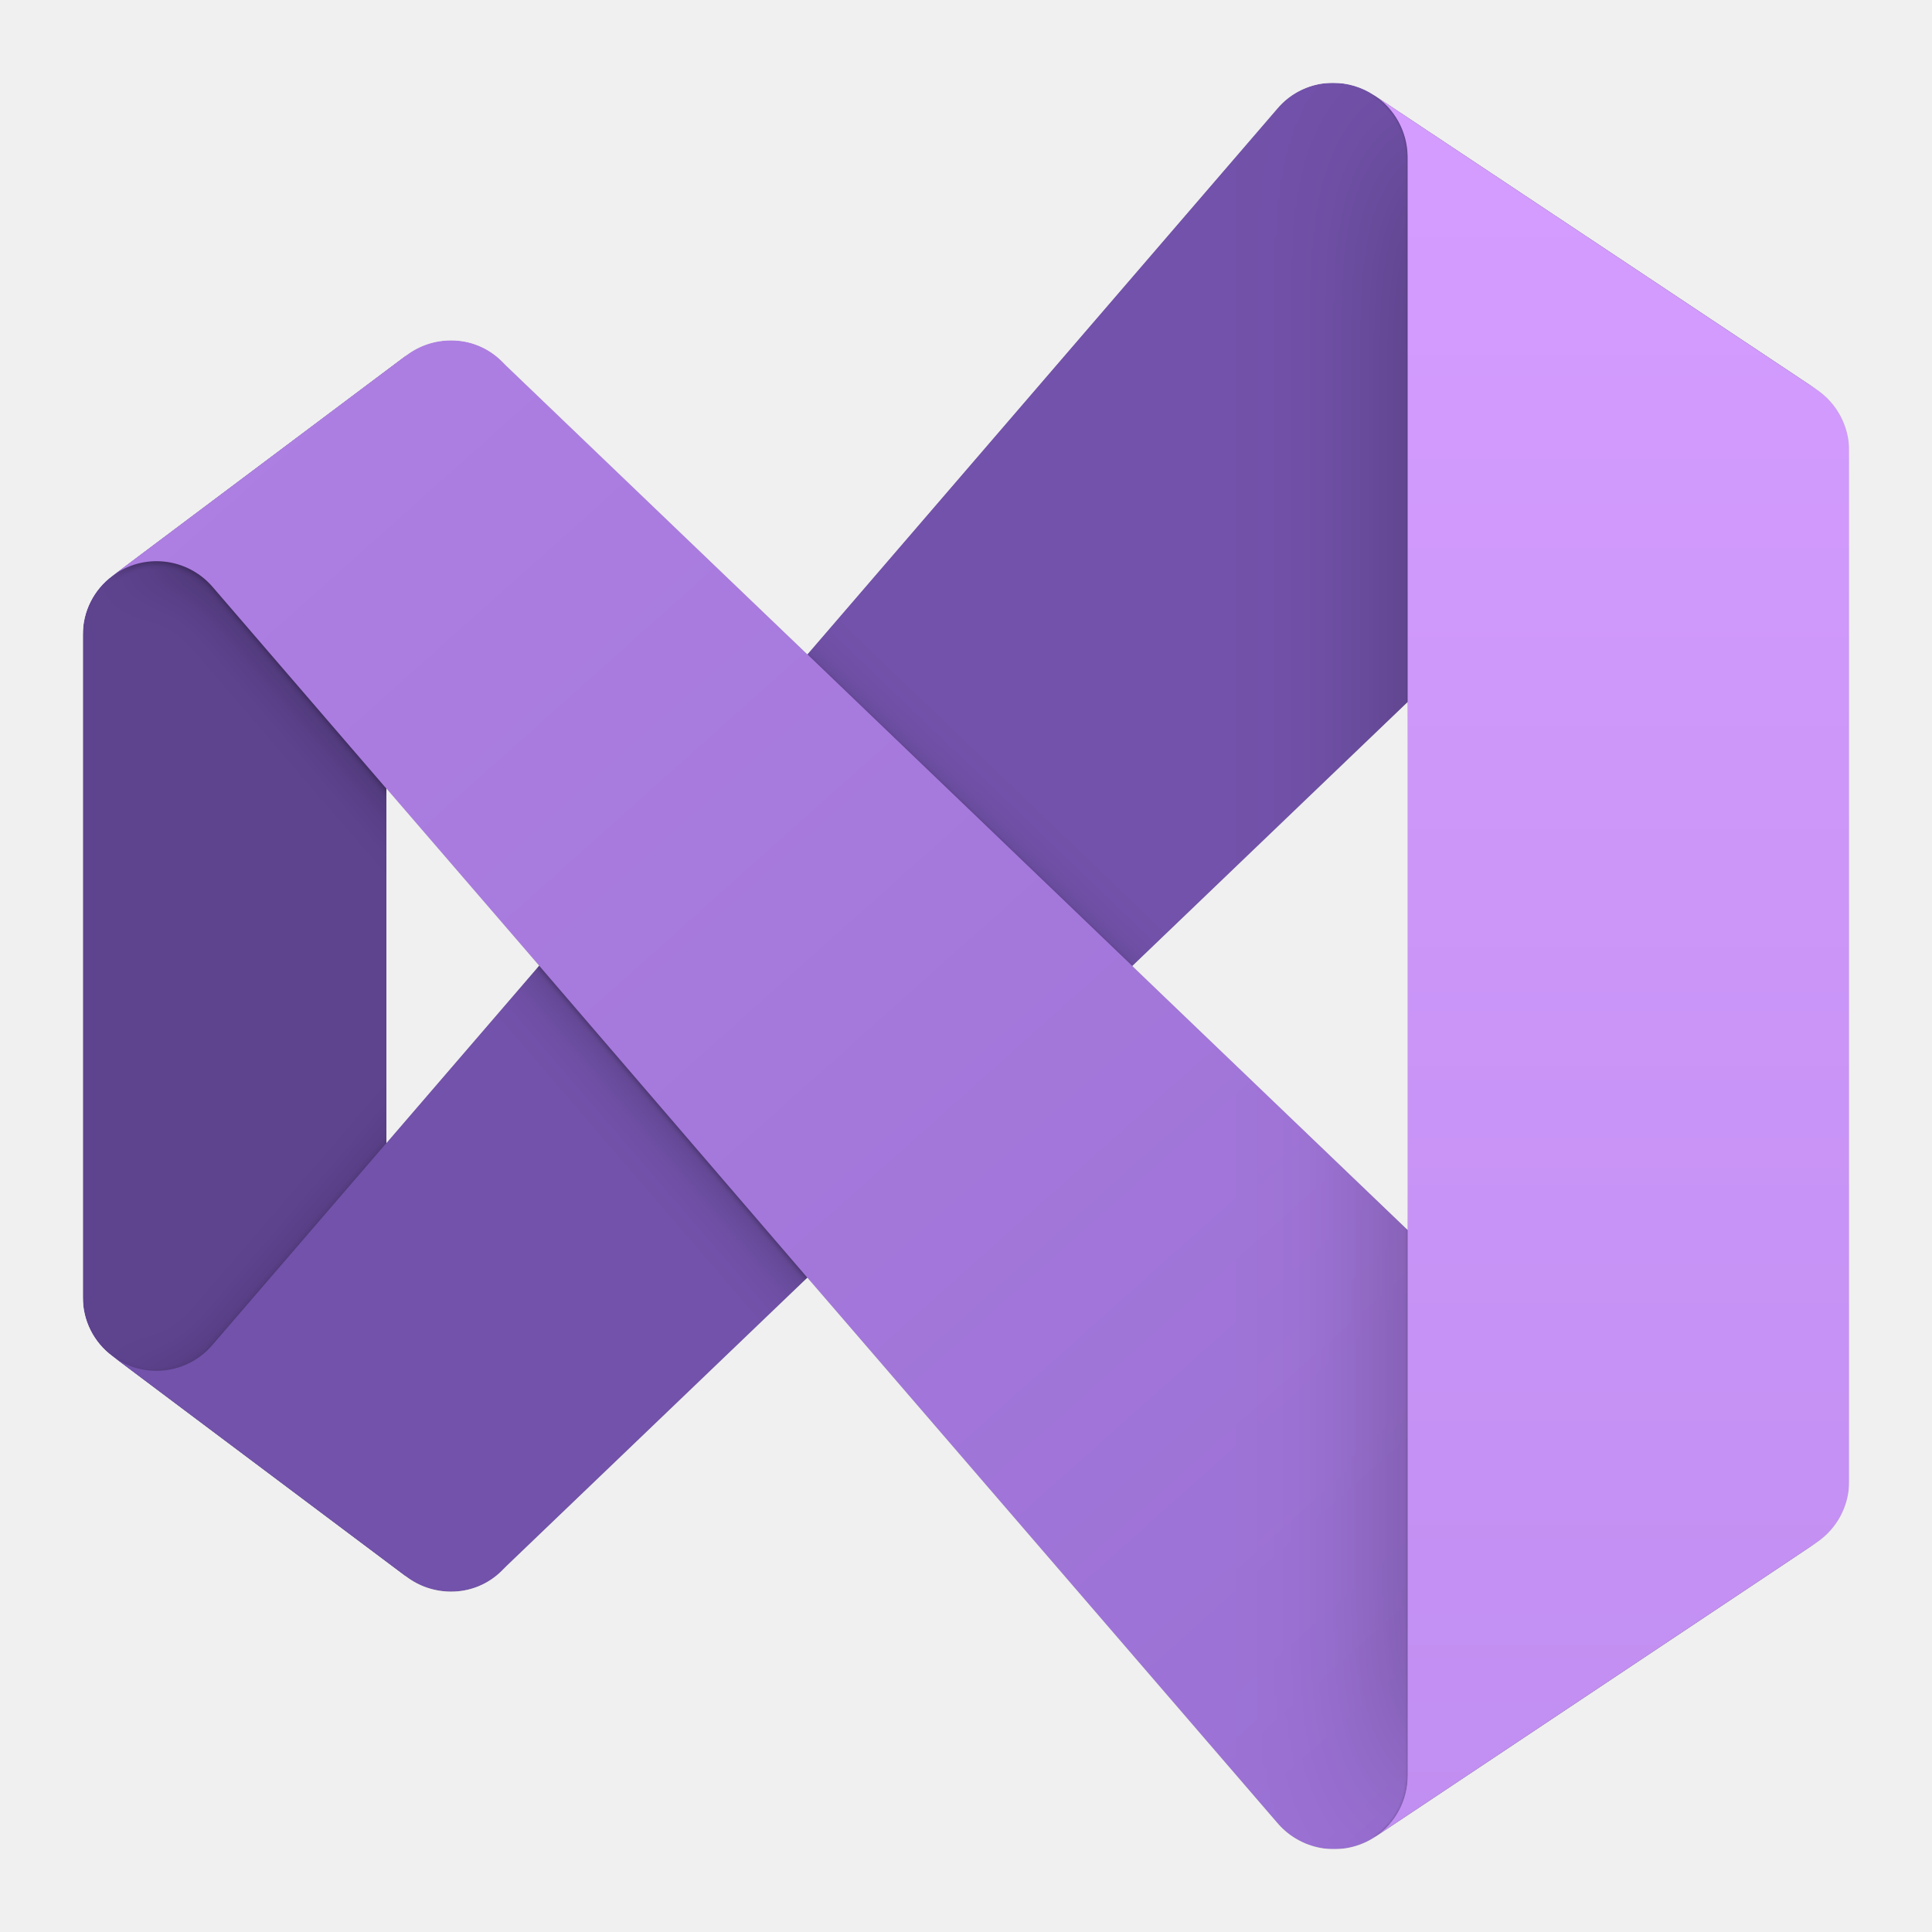
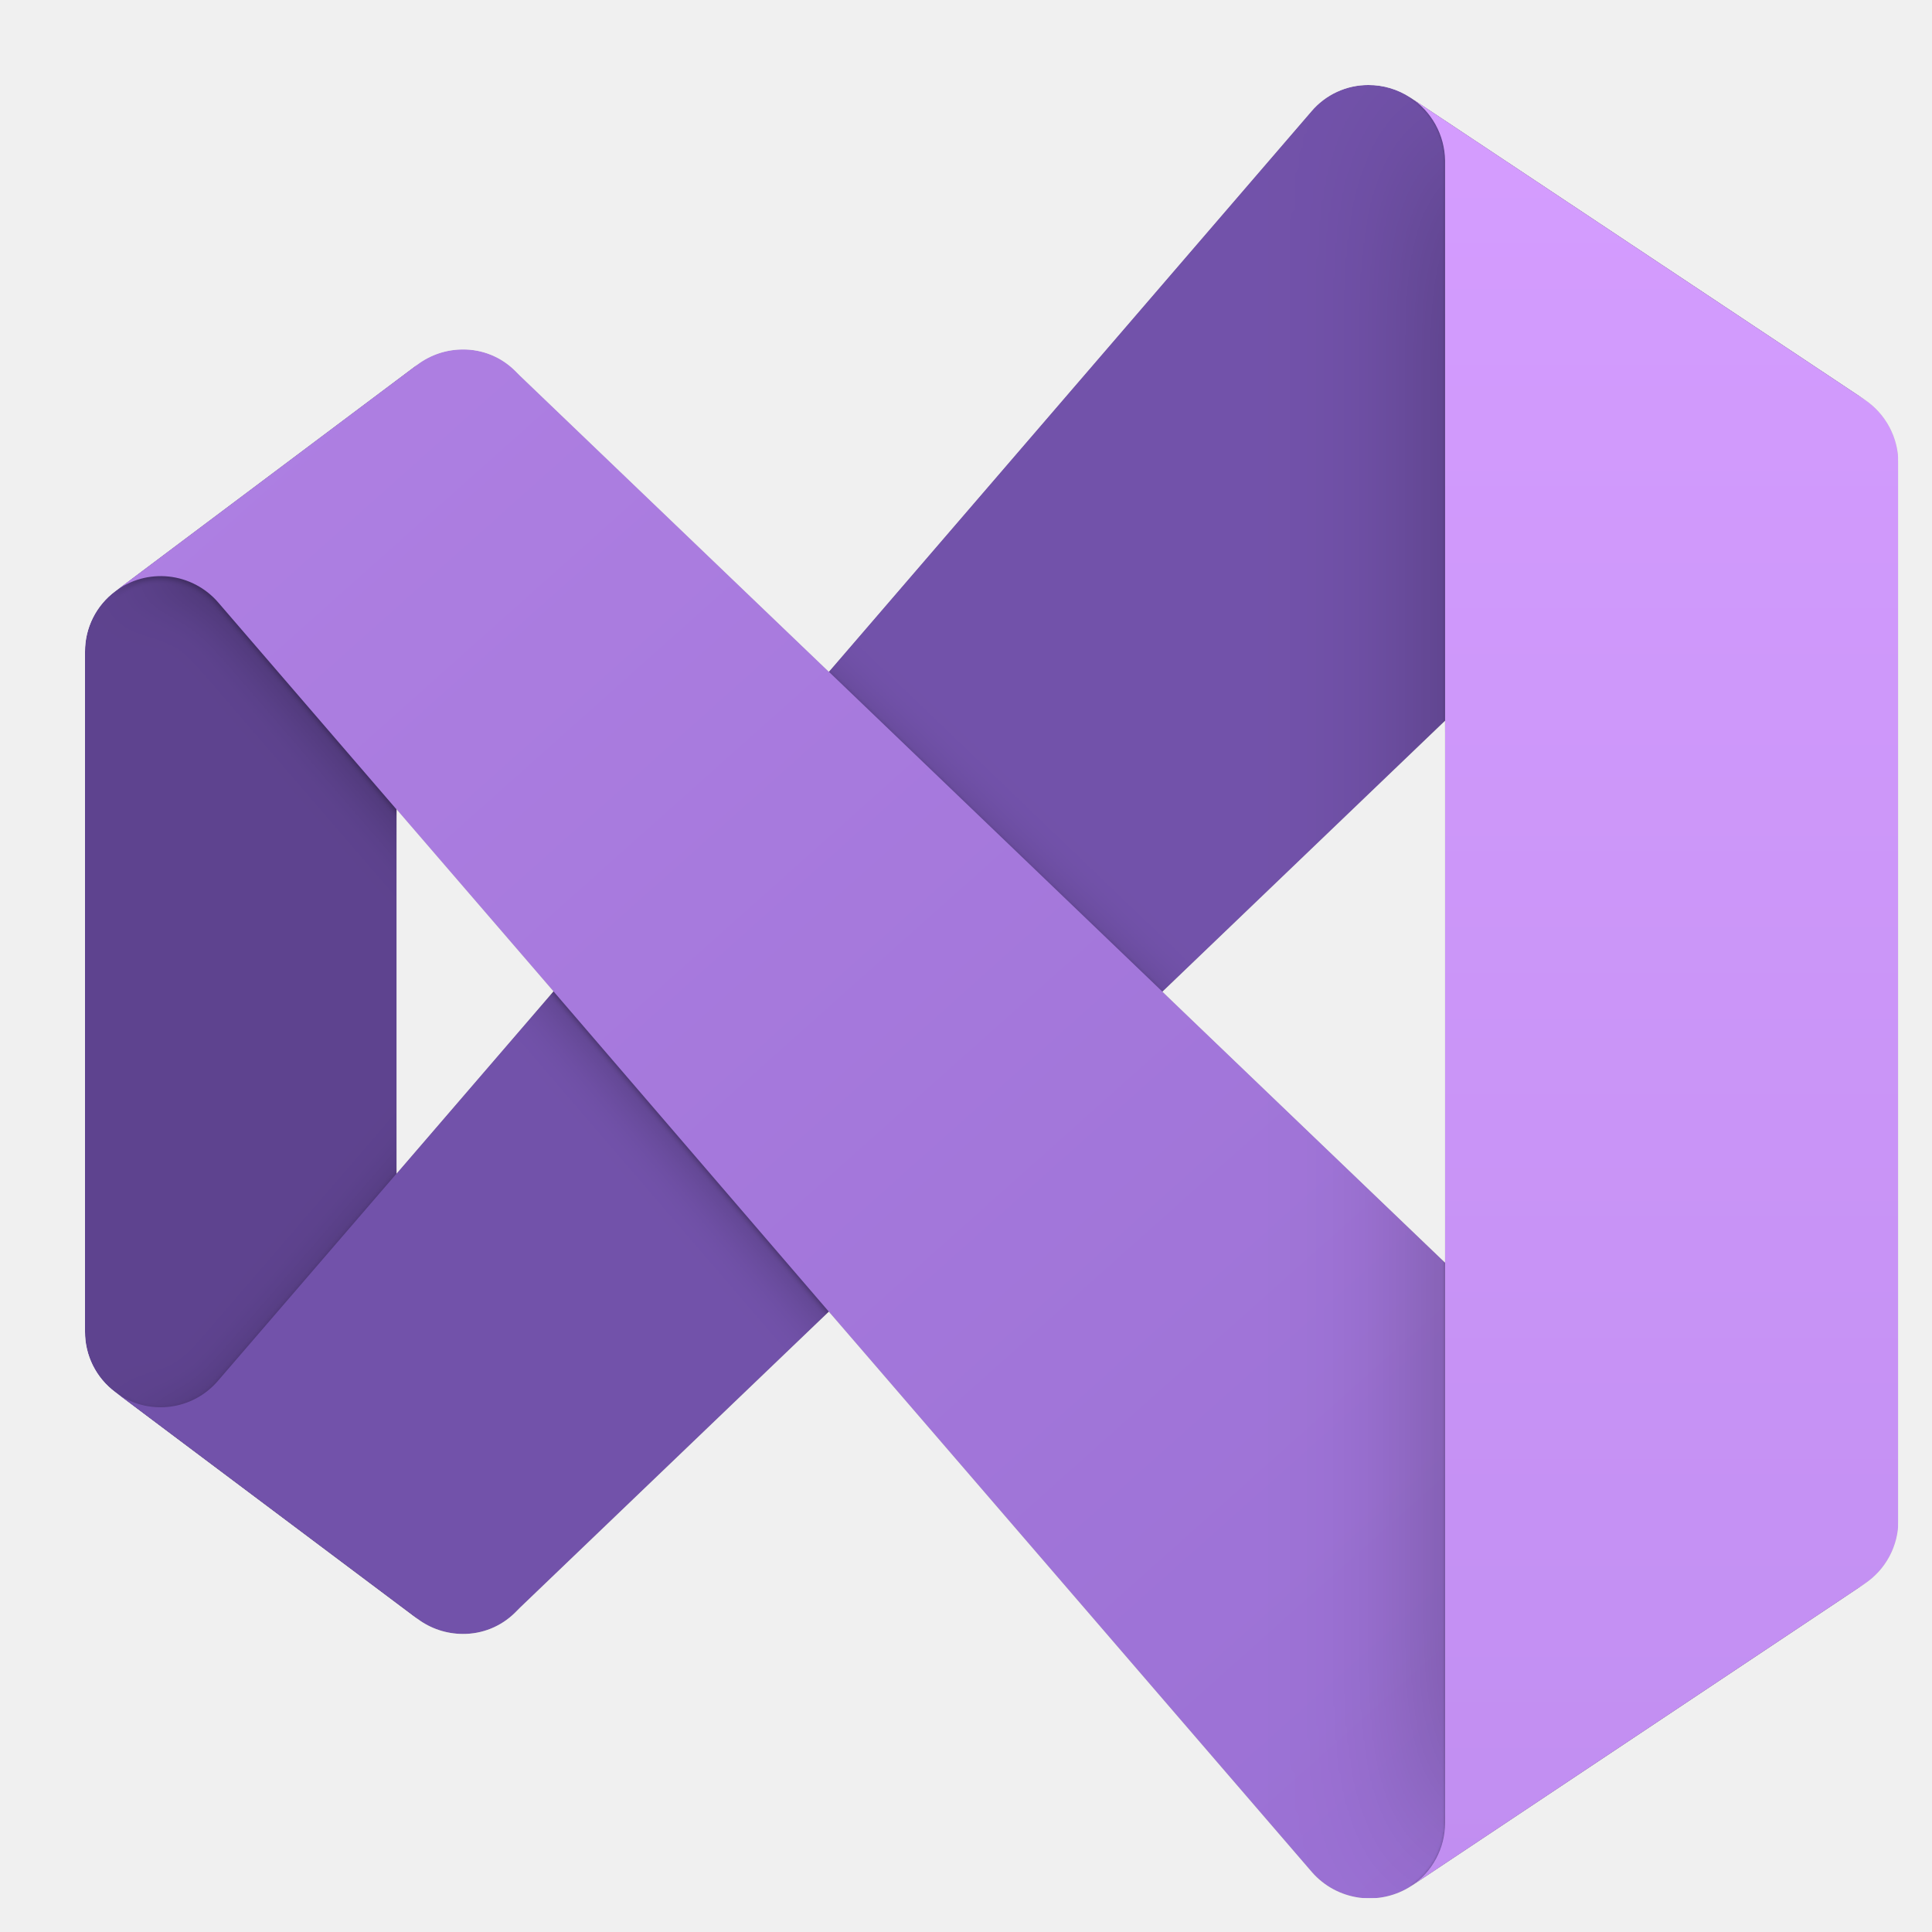
- <svg xmlns="http://www.w3.org/2000/svg" width="193" height="193" viewBox="0 0 193 193" fill="none">
+ <svg xmlns="http://www.w3.org/2000/svg" viewBox="0 0 188 188" fill="none">
  <g clip-path="url(#clip0)">
    <g clip-path="url(#clip1)">
      <mask id="mask0" style="mask-type:alpha" maskUnits="userSpaceOnUse" x="8" y="8" width="177" height="177">
        <path d="M40.621 157.524L11.213 135.467C10.296 134.786 9.552 133.899 9.041 132.877C8.53 131.855 8.267 130.728 8.272 129.586V63.414C8.267 62.272 8.53 61.145 9.041 60.123C9.552 59.102 10.296 58.215 11.213 57.533L40.621 35.476C39.831 36.218 39.234 37.141 38.882 38.166C38.53 39.191 38.433 40.286 38.6 41.357V151.643C38.433 152.714 38.53 153.809 38.882 154.834C39.234 155.859 39.831 156.782 40.621 157.524Z" fill="white" />
        <path d="M181.456 38.895C180.244 38.099 178.825 37.677 177.375 37.682C176.436 37.674 175.504 37.852 174.634 38.205C173.763 38.558 172.971 39.079 172.302 39.739L171.789 40.254L113.117 96.5L80.655 127.637L50.621 156.421L50.106 156.937C49.438 157.597 48.645 158.119 47.775 158.473C46.904 158.826 45.972 159.004 45.032 158.996C43.442 158.993 41.895 158.477 40.621 157.524L11.213 135.467C12.707 136.589 14.573 137.1 16.43 136.895C18.288 136.69 19.997 135.785 21.211 134.364L53.855 96.464L80.655 65.364L127.601 10.844C128.282 10.037 129.132 9.388 130.091 8.944C131.05 8.499 132.094 8.27 133.151 8.272C134.601 8.267 136.02 8.689 137.231 9.485L181.456 38.895Z" fill="white" />
        <path d="M181.456 154.105L137.342 183.515C135.841 184.495 134.037 184.901 132.261 184.658C130.486 184.415 128.857 183.539 127.675 182.192L80.655 127.637L53.855 96.464L21.211 58.597C19.986 57.191 18.276 56.299 16.421 56.102C14.567 55.905 12.706 56.416 11.213 57.533L40.621 35.476C41.895 34.523 43.442 34.007 45.032 34.004C45.972 33.996 46.904 34.174 47.775 34.527C48.645 34.881 49.438 35.403 50.106 36.063L50.621 36.579L80.655 65.364L113.117 96.5L171.789 152.746L172.302 153.261C172.971 153.921 173.763 154.442 174.634 154.795C175.504 155.148 176.436 155.326 177.375 155.318C178.825 155.323 180.244 154.901 181.456 154.105Z" fill="white" />
        <path d="M184.729 45.032V147.968C184.73 149.181 184.432 150.376 183.861 151.446C183.29 152.517 182.464 153.43 181.456 154.105L137.342 183.515C138.35 182.84 139.176 181.926 139.747 180.855C140.317 179.784 140.615 178.589 140.614 177.375V15.625C140.598 14.402 140.281 13.203 139.691 12.132C139.101 11.061 138.256 10.152 137.231 9.485L181.456 38.895C182.461 39.573 183.286 40.487 183.856 41.556C184.427 42.627 184.726 43.82 184.729 45.032Z" fill="white" />
      </mask>
      <g mask="url(#mask0)">
        <path d="M40.621 157.524L11.213 135.467C10.296 134.786 9.552 133.898 9.041 132.877C8.53 131.855 8.267 130.728 8.272 129.586V63.414C8.267 62.272 8.53 61.145 9.041 60.123C9.552 59.102 10.296 58.214 11.213 57.533L40.621 35.476C39.831 36.218 39.234 37.141 38.882 38.166C38.53 39.191 38.433 40.286 38.6 41.357V151.643C38.433 152.714 38.53 153.809 38.882 154.834C39.234 155.859 39.831 156.782 40.621 157.524Z" fill="#5E438F" />
        <g filter="url(#filter0_dd)">
          <path d="M181.455 38.895C180.244 38.099 178.825 37.677 177.375 37.682C176.436 37.674 175.504 37.852 174.633 38.205C173.763 38.558 172.971 39.079 172.302 39.739L171.789 40.254L140.539 70.216L113.117 96.5L80.654 127.637L50.621 156.421L50.105 156.937C49.437 157.597 48.645 158.119 47.774 158.473C46.904 158.826 45.972 159.004 45.032 158.996C43.441 158.993 41.894 158.477 40.621 157.524L11.213 135.467C12.707 136.589 14.573 137.1 16.43 136.895C18.287 136.69 19.997 135.785 21.21 134.364L37.681 115.249L53.855 96.464L80.654 65.364L127.6 10.844C128.282 10.037 129.132 9.388 130.091 8.944C131.049 8.499 132.094 8.27 133.15 8.272C134.6 8.267 136.019 8.689 137.231 9.485L181.455 38.895Z" fill="url(#paint0_linear)" />
        </g>
        <g filter="url(#filter1_dd)">
          <path d="M181.455 154.105L137.341 183.516C135.841 184.496 134.037 184.901 132.261 184.658C130.485 184.415 128.857 183.54 127.675 182.192L80.654 127.637L53.855 96.464L37.681 77.716L21.21 58.598C19.986 57.191 18.275 56.3 16.421 56.102C14.566 55.905 12.706 56.416 11.213 57.533L40.621 35.476C41.894 34.524 43.441 34.007 45.032 34.004C45.972 33.996 46.904 34.174 47.774 34.528C48.645 34.881 49.437 35.403 50.105 36.064L50.621 36.579L80.654 65.364L113.117 96.5L140.578 122.823L171.789 152.746L172.302 153.262C172.971 153.921 173.763 154.442 174.633 154.795C175.504 155.148 176.436 155.326 177.375 155.318C178.825 155.323 180.244 154.901 181.455 154.105Z" fill="url(#paint1_linear)" />
        </g>
        <g filter="url(#filter2_dd)">
          <path d="M184.729 45.032V147.967C184.73 149.181 184.432 150.375 183.861 151.446C183.29 152.516 182.464 153.43 181.456 154.105L137.341 183.515C138.35 182.84 139.176 181.926 139.746 180.855C140.317 179.784 140.615 178.589 140.614 177.375V15.624C140.598 14.402 140.281 13.202 139.691 12.131C139.101 11.06 138.256 10.151 137.231 9.484L181.456 38.895C182.461 39.572 183.285 40.486 183.856 41.556C184.426 42.626 184.726 43.82 184.729 45.032Z" fill="url(#paint2_linear)" />
        </g>
      </g>
    </g>
  </g>
  <defs>
    <filter id="filter0_dd" x="6.032" y="4.386" width="180.604" height="161.087" filterUnits="userSpaceOnUse" color-interpolation-filters="sRGB">
      <feFlood flood-opacity="0" result="BackgroundImageFix" />
      <feColorMatrix in="SourceAlpha" type="matrix" values="0 0 0 0 0 0 0 0 0 0 0 0 0 0 0 0 0 0 127 0" result="hardAlpha" />
      <feOffset dy="0.246" />
      <feGaussianBlur stdDeviation="0.246" />
      <feColorMatrix type="matrix" values="0 0 0 0 0 0 0 0 0 0 0 0 0 0 0 0 0 0 0.24 0" />
      <feBlend mode="normal" in2="BackgroundImageFix" result="effect1_dropShadow" />
      <feColorMatrix in="SourceAlpha" type="matrix" values="0 0 0 0 0 0 0 0 0 0 0 0 0 0 0 0 0 0 127 0" result="hardAlpha" />
      <feOffset dy="1.295" />
      <feGaussianBlur stdDeviation="2.59" />
      <feColorMatrix type="matrix" values="0 0 0 0 0 0 0 0 0 0 0 0 0 0 0 0 0 0 0.22 0" />
      <feBlend mode="normal" in2="effect1_dropShadow" result="effect2_dropShadow" />
      <feBlend mode="normal" in="SourceGraphic" in2="effect2_dropShadow" result="shape" />
    </filter>
    <filter id="filter1_dd" x="6.032" y="30.118" width="180.604" height="161.085" filterUnits="userSpaceOnUse" color-interpolation-filters="sRGB">
      <feFlood flood-opacity="0" result="BackgroundImageFix" />
      <feColorMatrix in="SourceAlpha" type="matrix" values="0 0 0 0 0 0 0 0 0 0 0 0 0 0 0 0 0 0 127 0" result="hardAlpha" />
      <feOffset dy="0.246" />
      <feGaussianBlur stdDeviation="0.246" />
      <feColorMatrix type="matrix" values="0 0 0 0 0 0 0 0 0 0 0 0 0 0 0 0 0 0 0.24 0" />
      <feBlend mode="normal" in2="BackgroundImageFix" result="effect1_dropShadow" />
      <feColorMatrix in="SourceAlpha" type="matrix" values="0 0 0 0 0 0 0 0 0 0 0 0 0 0 0 0 0 0 127 0" result="hardAlpha" />
      <feOffset dy="1.295" />
      <feGaussianBlur stdDeviation="2.59" />
      <feColorMatrix type="matrix" values="0 0 0 0 0 0 0 0 0 0 0 0 0 0 0 0 0 0 0.22 0" />
      <feBlend mode="normal" in2="effect1_dropShadow" result="effect2_dropShadow" />
      <feBlend mode="normal" in="SourceGraphic" in2="effect2_dropShadow" result="shape" />
    </filter>
    <filter id="filter2_dd" x="121.688" y="-6.059" width="78.583" height="205.117" filterUnits="userSpaceOnUse" color-interpolation-filters="sRGB">
      <feFlood flood-opacity="0" result="BackgroundImageFix" />
      <feColorMatrix in="SourceAlpha" type="matrix" values="0 0 0 0 0 0 0 0 0 0 0 0 0 0 0 0 0 0 127 0" result="hardAlpha" />
      <feOffset />
      <feGaussianBlur stdDeviation="0.13" />
      <feColorMatrix type="matrix" values="0 0 0 0 0 0 0 0 0 0 0 0 0 0 0 0 0 0 0.24 0" />
      <feBlend mode="normal" in2="BackgroundImageFix" result="effect1_dropShadow" />
      <feColorMatrix in="SourceAlpha" type="matrix" values="0 0 0 0 0 0 0 0 0 0 0 0 0 0 0 0 0 0 127 0" result="hardAlpha" />
      <feOffset />
      <feGaussianBlur stdDeviation="7.771" />
      <feColorMatrix type="matrix" values="0 0 0 0 0 0 0 0 0 0 0 0 0 0 0 0 0 0 0.3 0" />
      <feBlend mode="normal" in2="effect1_dropShadow" result="effect2_dropShadow" />
      <feBlend mode="normal" in="SourceGraphic" in2="effect2_dropShadow" result="shape" />
    </filter>
    <linearGradient id="paint0_linear" x1="151.642" y1="8.271" x2="20.614" y2="140.148" gradientUnits="userSpaceOnUse">
      <stop stop-color="#7252AA" />
      <stop offset="1" stop-color="#7252AA" />
    </linearGradient>
    <linearGradient id="paint1_linear" x1="24.814" y1="40.437" x2="147.966" y2="178.293" gradientUnits="userSpaceOnUse">
      <stop stop-color="#AE7FE2" />
      <stop offset="1" stop-color="#9A70D4" />
    </linearGradient>
    <linearGradient id="paint2_linear" x1="160.457" y1="5.936" x2="160.457" y2="183.367" gradientUnits="userSpaceOnUse">
      <stop stop-color="#D59DFF" />
      <stop offset="1" stop-color="#C18EF1" />
    </linearGradient>
    <clipPath id="clip0">
      <rect width="176.457" height="176.457" fill="white" transform="translate(8.27148 8.27148)" />
    </clipPath>
    <clipPath id="clip1">
      <rect width="176.457" height="176.457" fill="white" transform="translate(8.27148 8.27148)" />
    </clipPath>
  </defs>
</svg>
